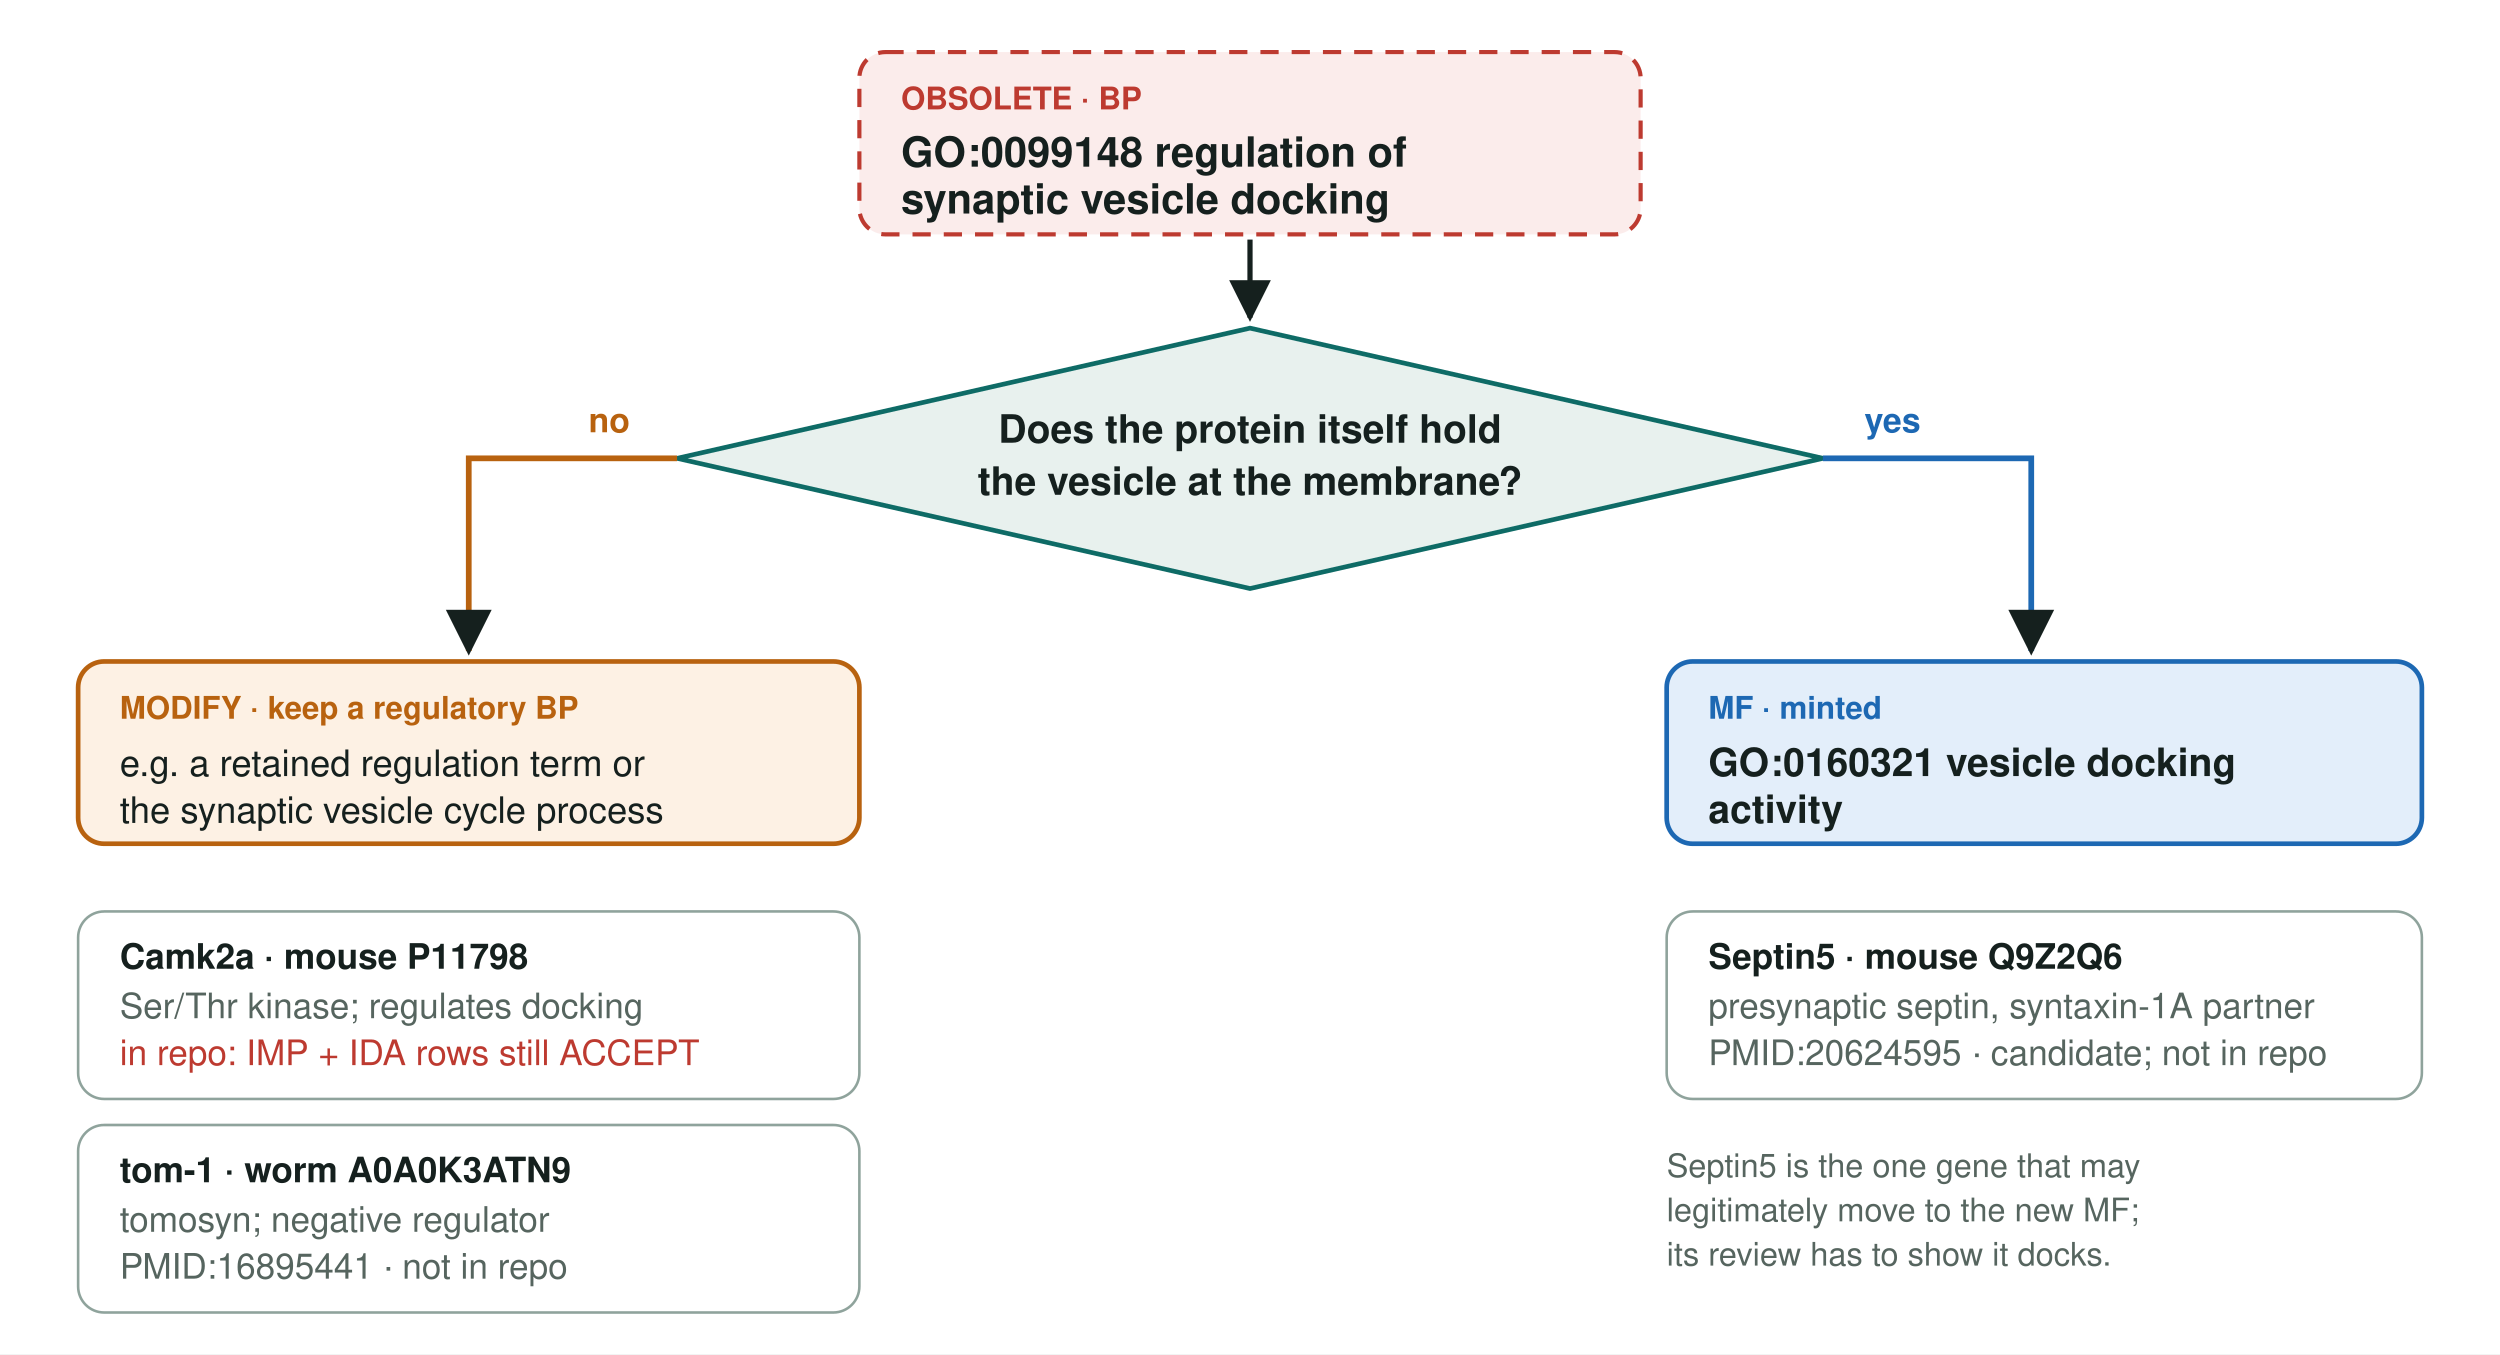
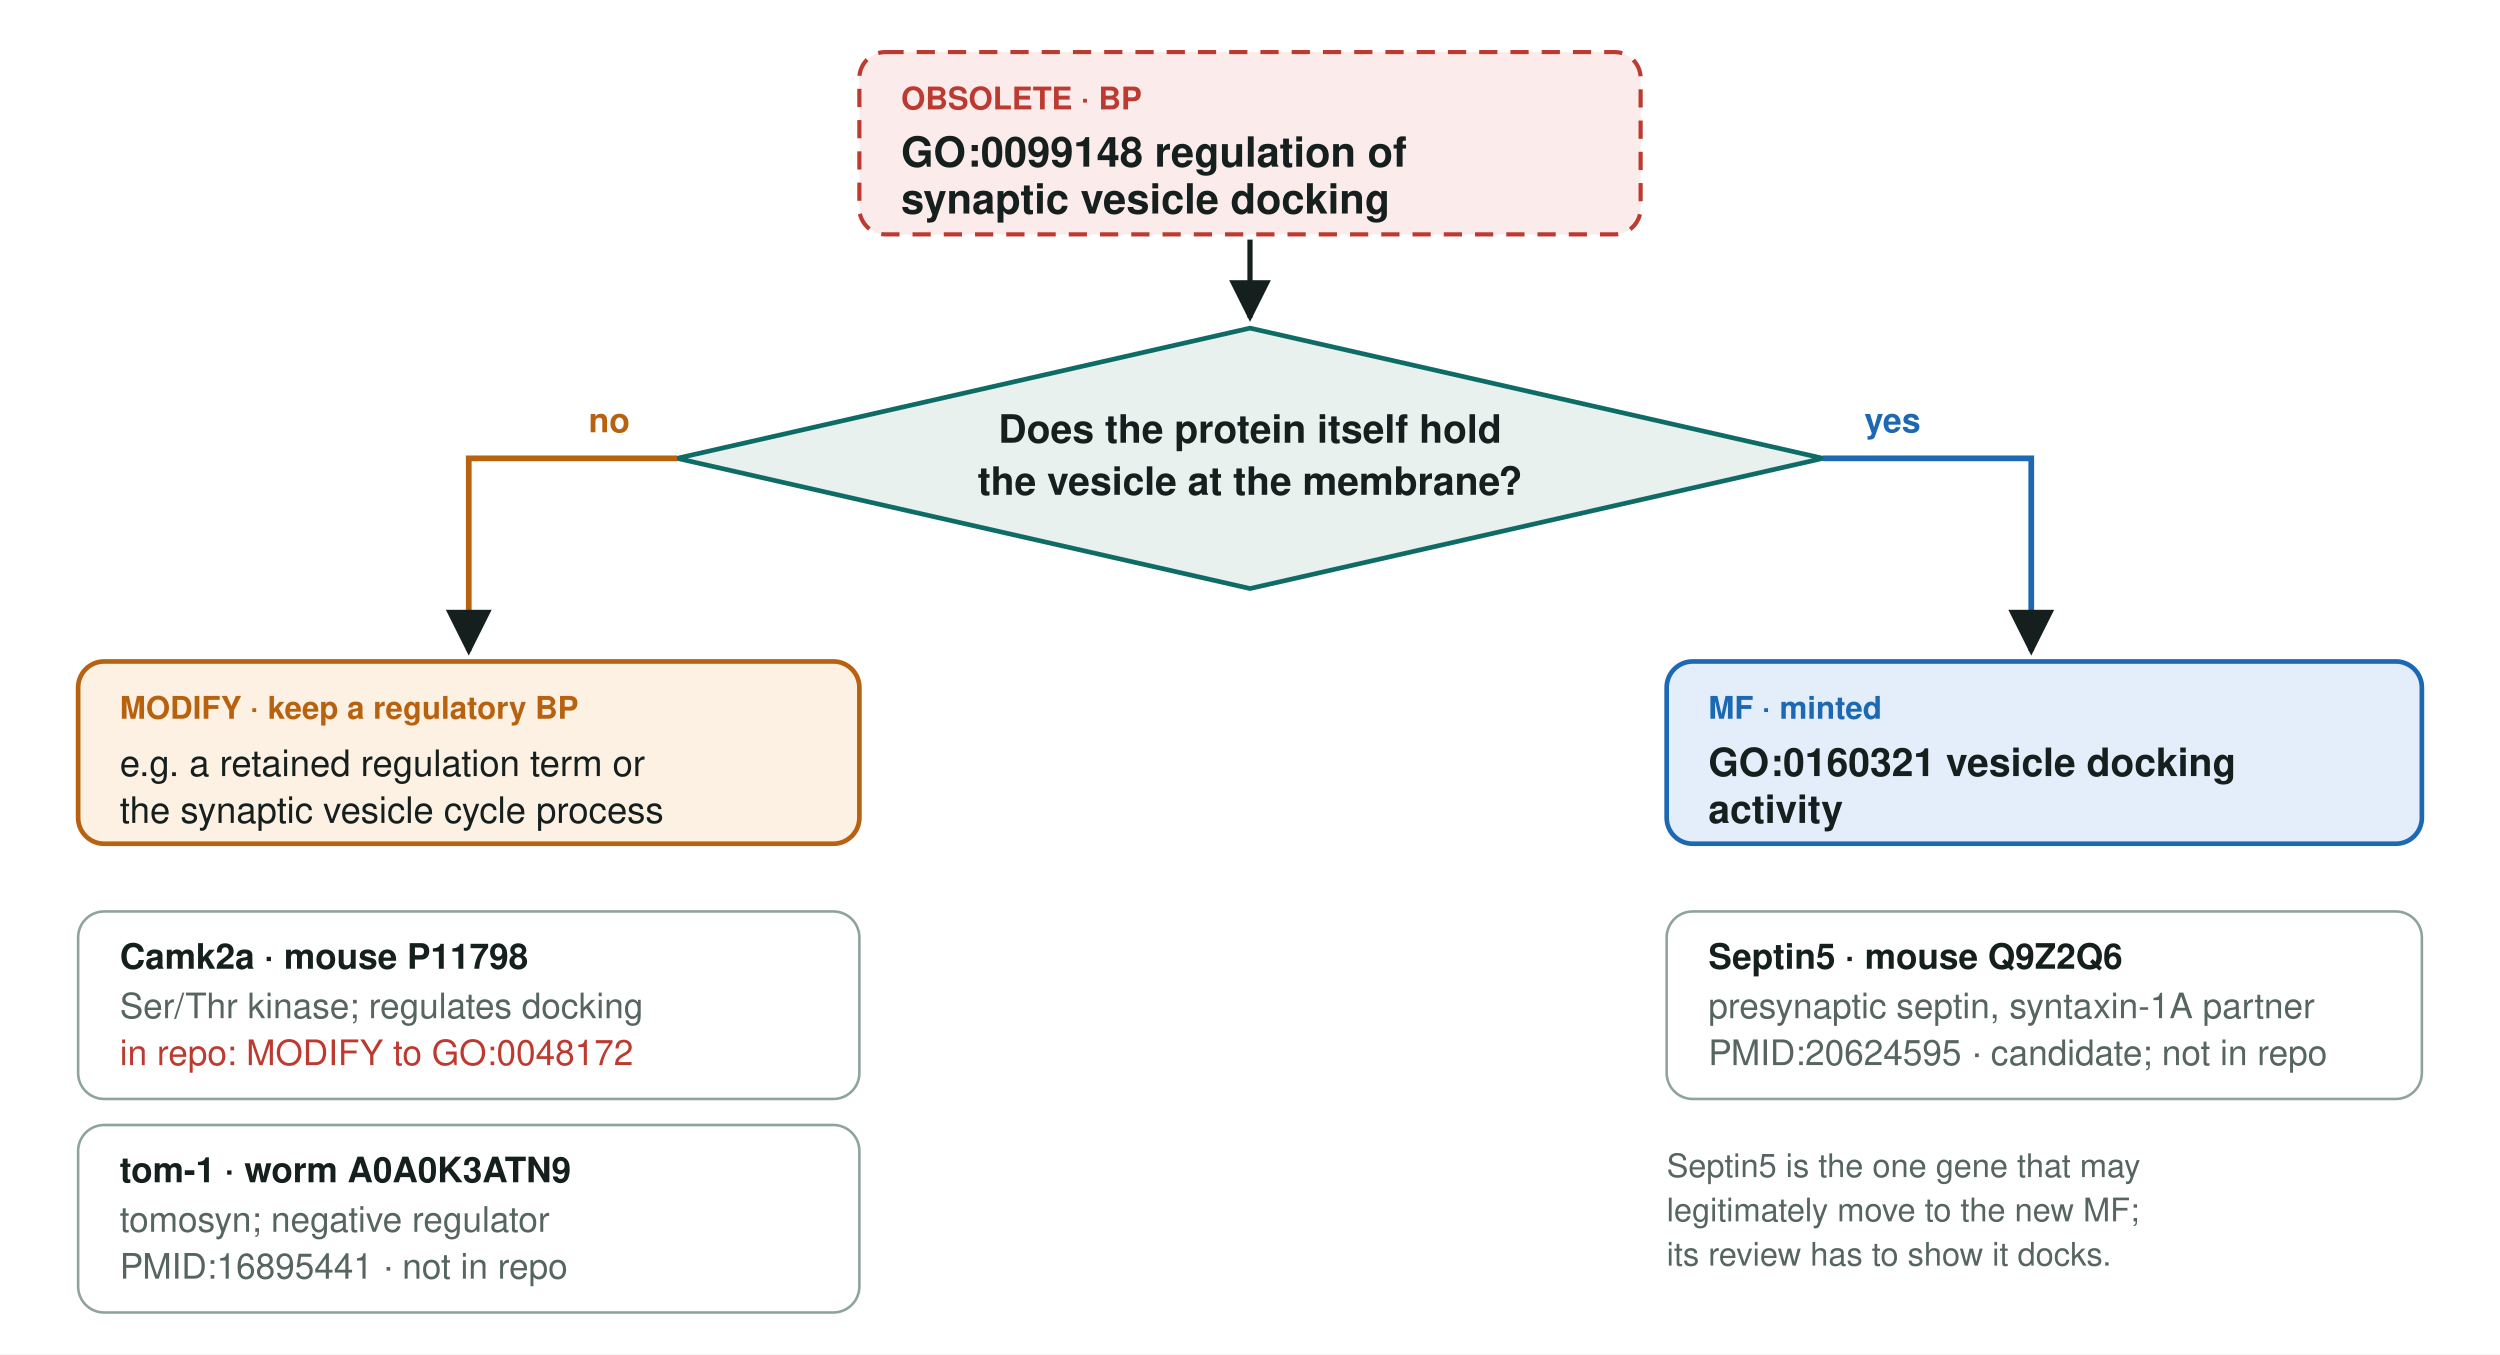
<svg xmlns="http://www.w3.org/2000/svg" viewBox="0 0 960 520" font-family="Helvetica, Arial, sans-serif">
  <defs>
    <marker id="a" viewBox="0 0 10 10" refX="9" refY="5" markerWidth="8" markerHeight="8" orient="auto">
      <path d="M0 0 L10 5 L0 10 z" fill="#15201e" />
    </marker>
  </defs>
  <rect width="960" height="520" fill="#ffffff" />
  <rect x="330" y="20" width="300" height="70" rx="10" fill="#fbeceb" stroke="#bd3a30" stroke-width="1.6" stroke-dasharray="7 5" />
  <text x="346" y="42" font-size="12" font-weight="600" fill="#bd3a30">OBSOLETE · BP</text>
  <text x="346" y="64" font-size="16" font-weight="600" fill="#15201e">GO:0099148 regulation of</text>
  <text x="346" y="82" font-size="16" font-weight="600" fill="#15201e">synaptic vesicle docking</text>
  <path d="M480 92 L480 122" stroke="#15201e" stroke-width="2" marker-end="url(#a)" />
  <path d="M480 126 L700 176 L480 226 L260 176 Z" fill="#e8f1ee" stroke="#0e6b66" stroke-width="1.8" />
  <text x="480" y="170" text-anchor="middle" font-size="15" font-weight="600" fill="#15201e">Does the protein itself hold</text>
  <text x="480" y="190" text-anchor="middle" font-size="15" font-weight="600" fill="#15201e">the vesicle at the membrane?</text>
  <path d="M700 176 L780 176 L780 250" stroke="#1d68b3" stroke-width="2.2" fill="none" marker-end="url(#a)" />
  <text x="716" y="166" font-size="13" font-weight="600" fill="#1d68b3">yes</text>
  <rect x="640" y="254" width="290" height="70" rx="10" fill="#e3eefa" stroke="#1d68b3" stroke-width="1.8" />
  <text x="656" y="276" font-size="12" font-weight="600" fill="#1d68b3">MF · minted</text>
  <text x="656" y="298" font-size="15" font-weight="600" fill="#15201e">GO:0160321 vesicle docking</text>
  <text x="656" y="316" font-size="15" font-weight="600" fill="#15201e">activity</text>
  <path d="M260 176 L180 176 L180 250" stroke="#b8620f" stroke-width="2.2" fill="none" marker-end="url(#a)" />
  <text x="226" y="166" font-size="13" font-weight="600" fill="#b8620f">no</text>
  <rect x="30" y="254" width="300" height="70" rx="10" fill="#fdf1e4" stroke="#b8620f" stroke-width="1.8" />
  <text x="46" y="276" font-size="12" font-weight="600" fill="#b8620f">MODIFY · keep a regulatory BP</text>
  <text x="46" y="298" font-size="14" fill="#15201e">e.g. a retained regulation term or</text>
  <text x="46" y="316" font-size="14" fill="#15201e">the synaptic vesicle cycle process</text>
  <g font-size="13.5">
    <rect x="30" y="350" width="300" height="72" rx="10" fill="#ffffff" stroke="#8fa39c" />
    <text x="46" y="372" font-weight="600" fill="#15201e">Camk2a · mouse P11798</text>
    <text x="46" y="391" fill="#56655f">Ser/Thr kinase; regulates docking</text>
-     <text x="46" y="409" fill="#bd3a30">in repo: IMP + IDA rows still ACCEPT</text>
+     <text x="46" y="409" fill="#bd3a30">in repo: MODIFY to GO:0048172</text>
    <rect x="30" y="432" width="300" height="72" rx="10" fill="#ffffff" stroke="#8fa39c" />
    <text x="46" y="454" font-weight="600" fill="#15201e">tom-1 · worm A0A0K3ATN9</text>
    <text x="46" y="473" fill="#56655f">tomosyn; negative regulator</text>
    <text x="46" y="491" fill="#56655f">PMID:16895441 · not in repo</text>
    <rect x="640" y="350" width="290" height="72" rx="10" fill="#ffffff" stroke="#8fa39c" />
    <text x="656" y="372" font-weight="600" fill="#15201e">Septin5 · mouse Q9Z2Q6</text>
    <text x="656" y="391" fill="#56655f">presynaptic septin, syntaxin-1A partner</text>
    <text x="656" y="409" fill="#56655f">PMID:20624595 · candidate; not in repo</text>
  </g>
  <text x="640" y="452" font-size="12.5" fill="#56655f">Septin5 is the one gene that may</text>
  <text x="640" y="469" font-size="12.5" fill="#56655f">legitimately move to the new MF;</text>
  <text x="640" y="486" font-size="12.5" fill="#56655f">its review has to show it docks.</text>
</svg>
